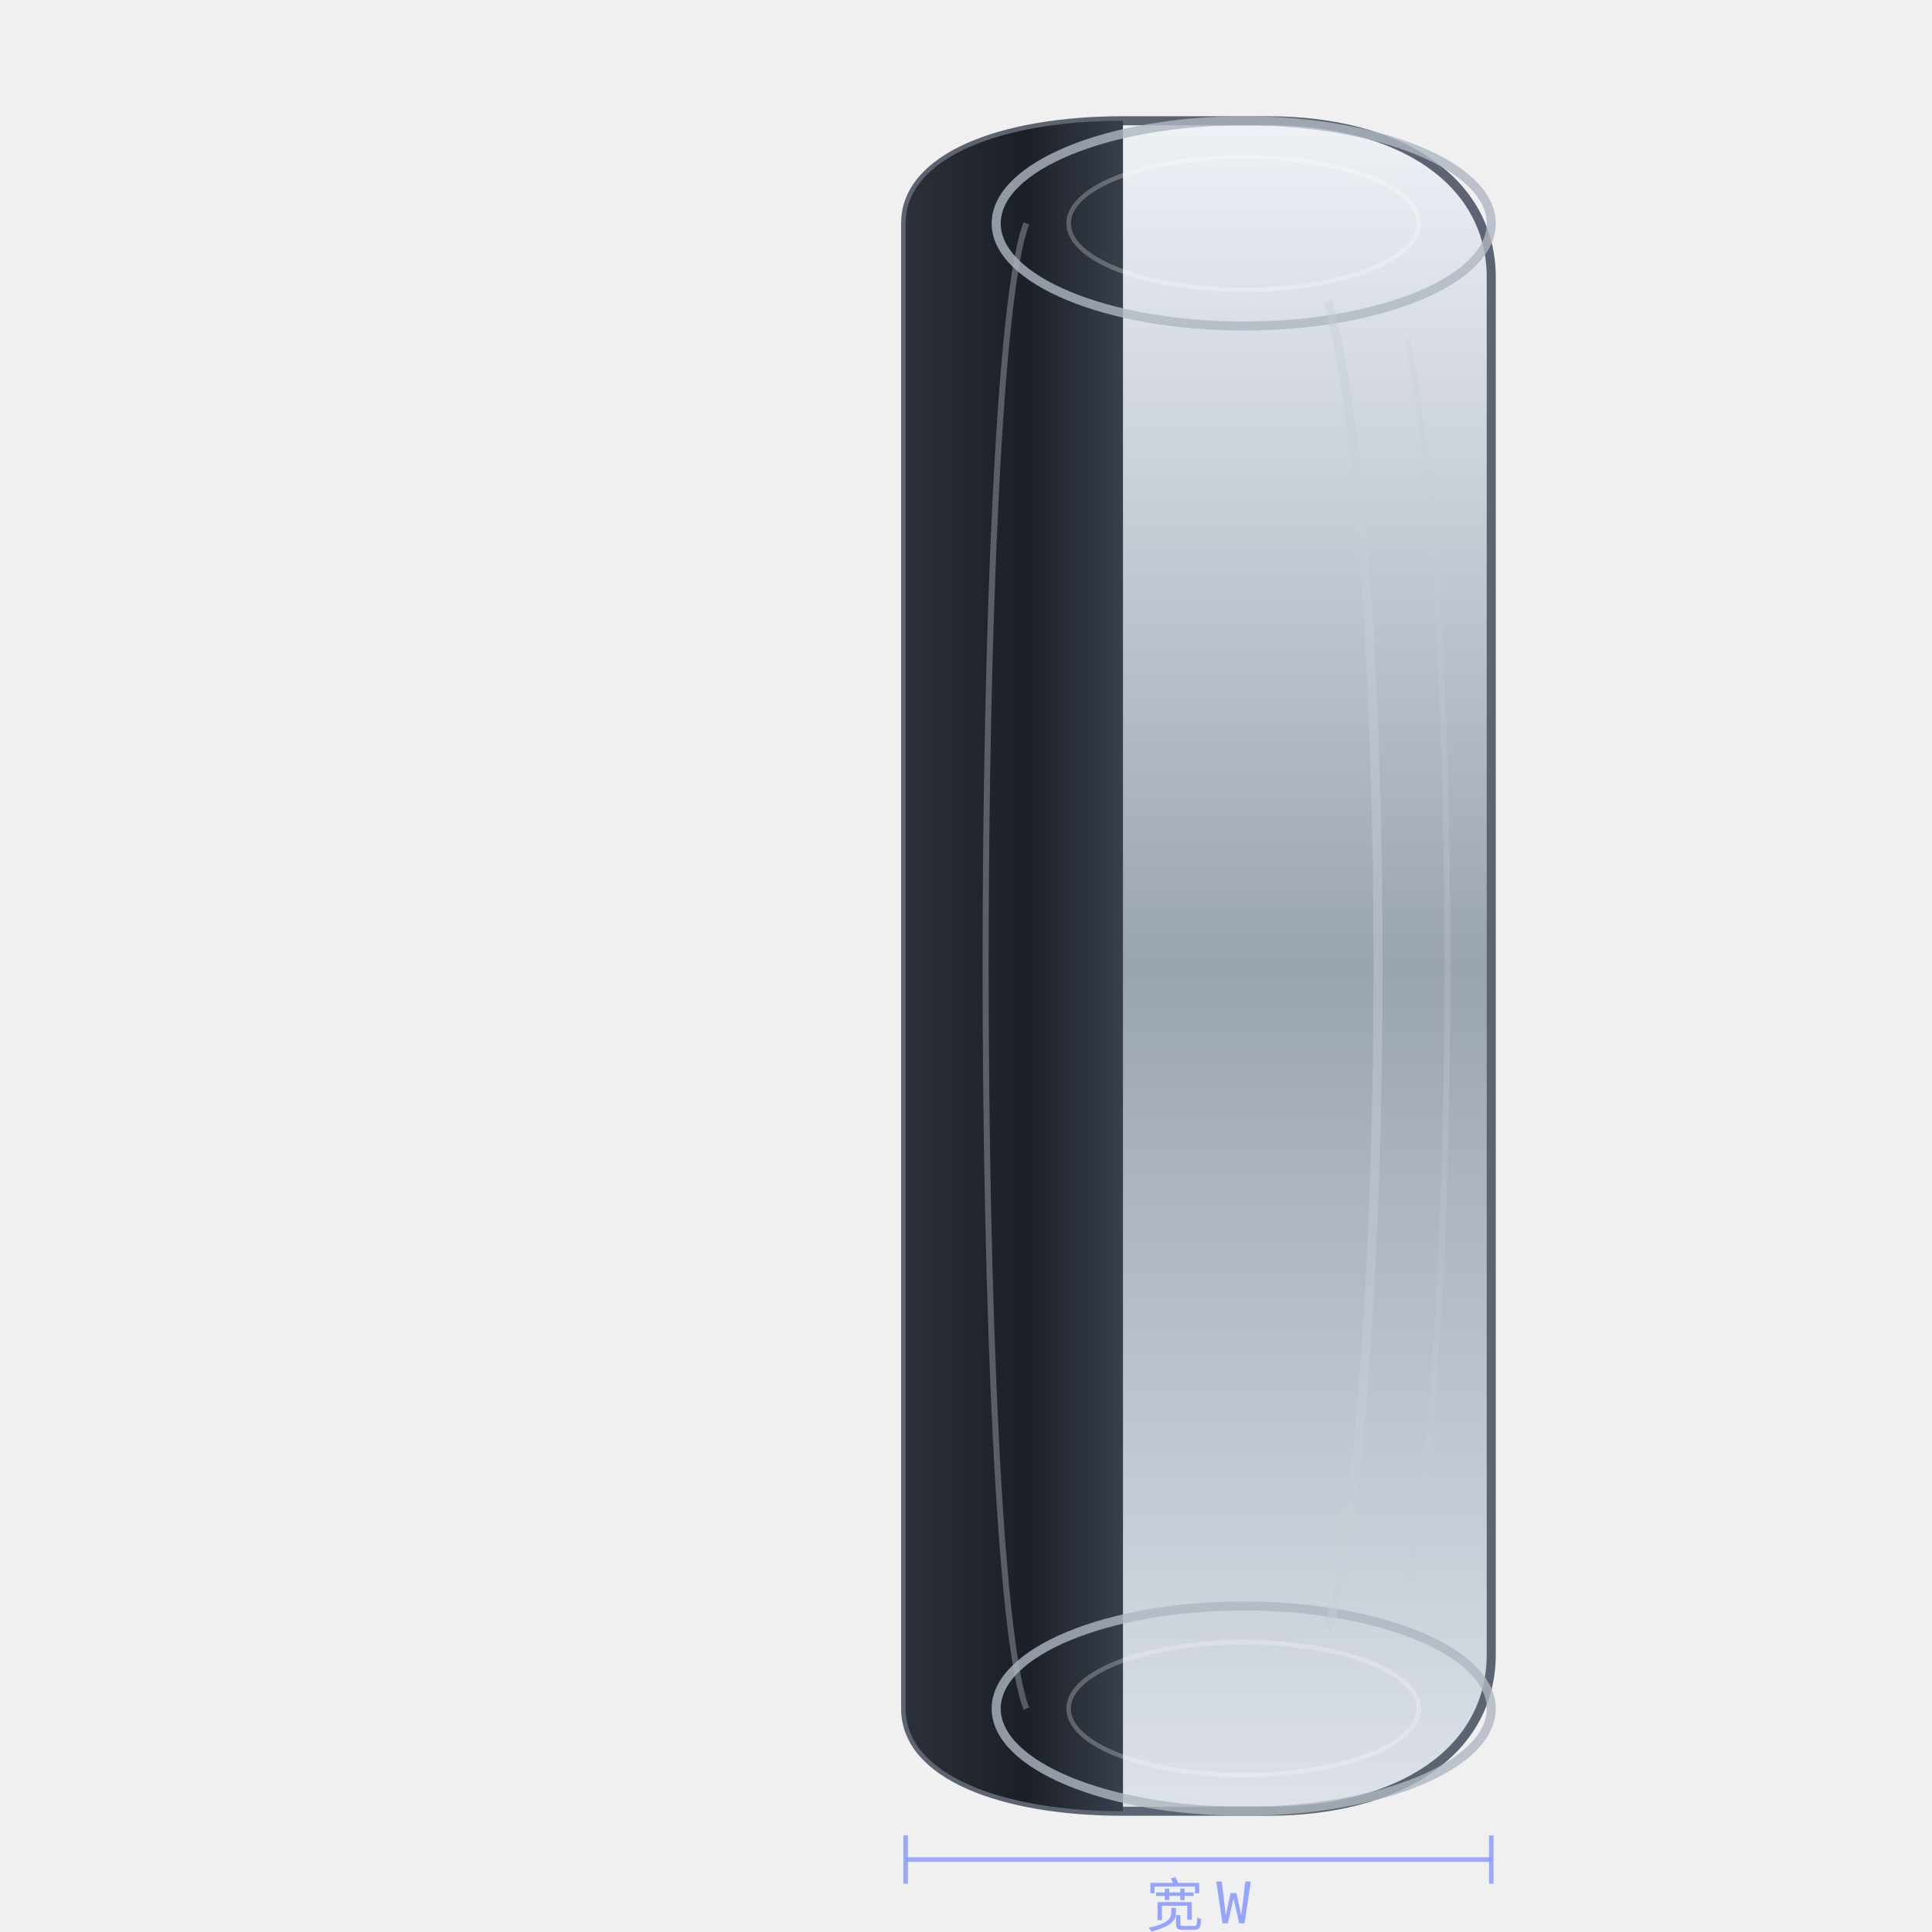
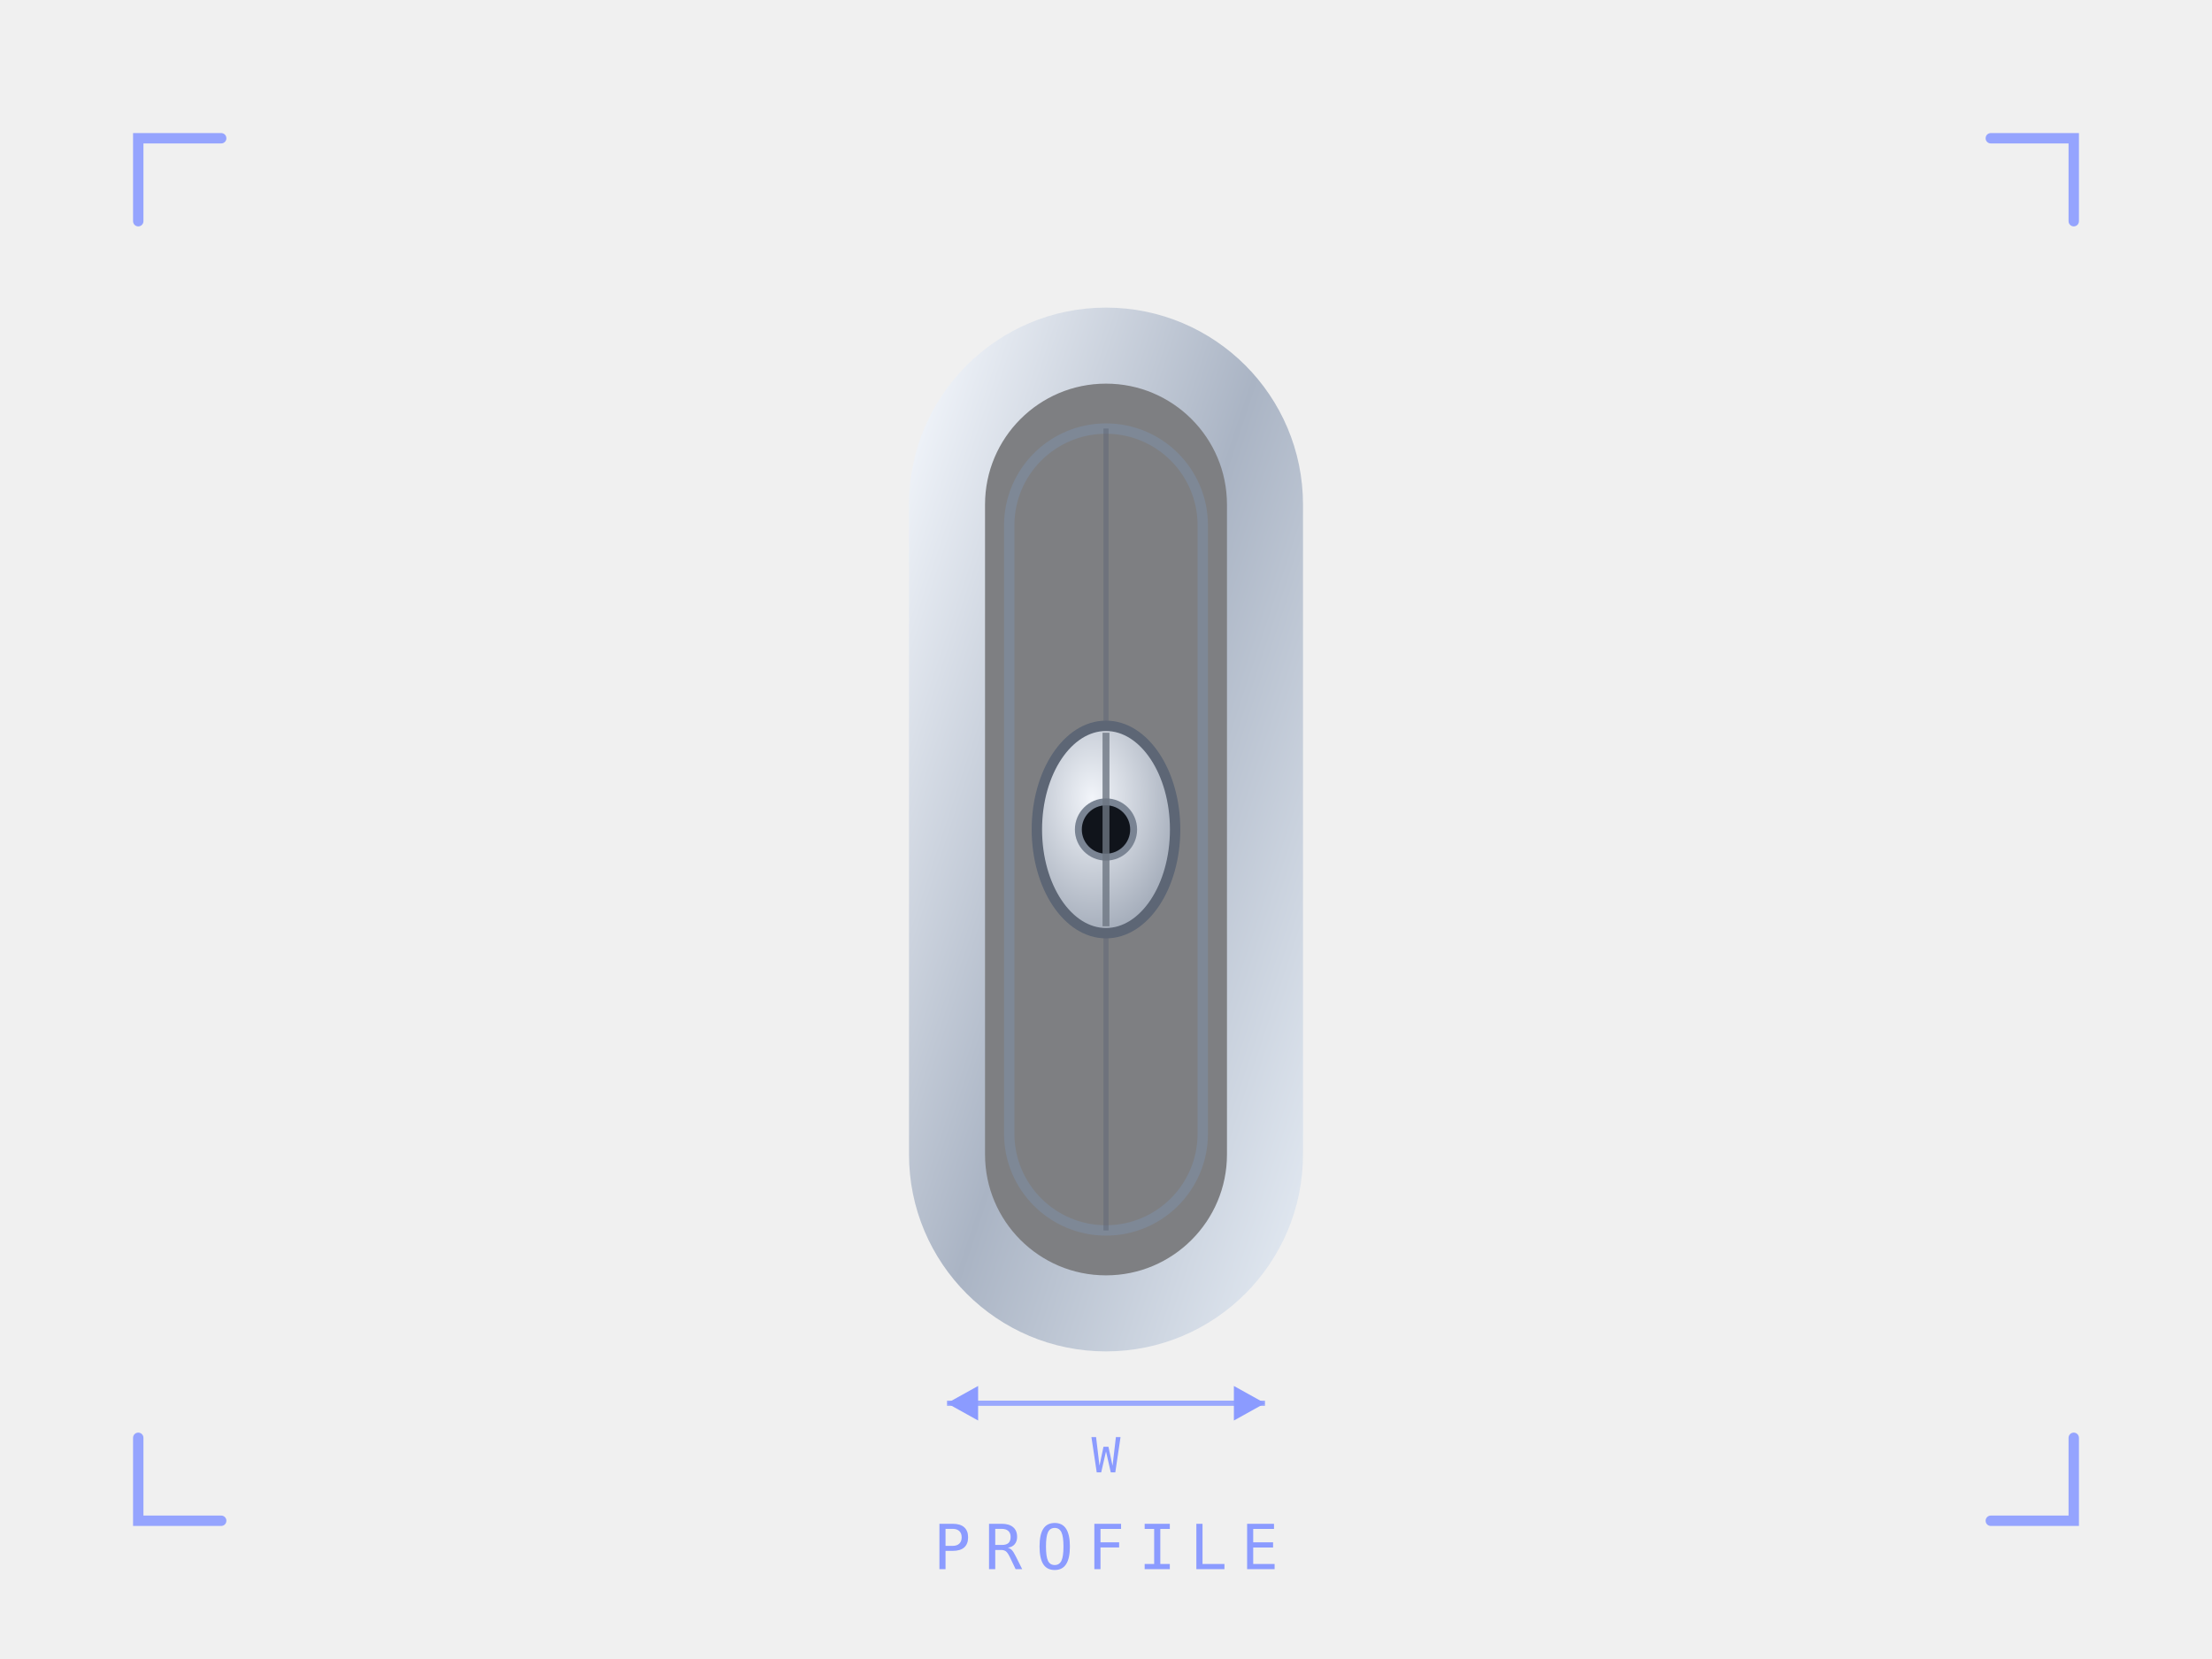
- <svg xmlns="http://www.w3.org/2000/svg" viewBox="0 0 640 640" width="640" height="640">
+ <svg xmlns="http://www.w3.org/2000/svg" viewBox="0 0 640 480" width="640" height="480" role="img" aria-label="轮毂侧面示意">
  <defs>
-     <linearGradient id="sil" x1="0" y1="0" x2="1" y2="1">
-       <stop offset="0" stop-color="#f4f6fa" />
-       <stop offset="0.42" stop-color="#b9c1cd" />
-       <stop offset="0.68" stop-color="#7d8794" />
-       <stop offset="1" stop-color="#d7dde5" />
+     <linearGradient id="rim" x1="0" y1="0" x2="1" y2="1">
+       <stop offset="0" stop-color="#eef2f8" />
+       <stop offset="0.5" stop-color="#aab4c4" />
+       <stop offset="1" stop-color="#dfe6ef" />
    </linearGradient>
-     <linearGradient id="silV" x1="0" y1="0" x2="0" y2="1">
-       <stop offset="0" stop-color="#eef1f6" />
-       <stop offset="0.5" stop-color="#9aa4b1" />
-       <stop offset="1" stop-color="#dde2e9" />
-     </linearGradient>
-     <linearGradient id="dark" x1="0" y1="0" x2="1" y2="0">
-       <stop offset="0" stop-color="#2b303a" />
-       <stop offset="0.55" stop-color="#1b1f27" />
-       <stop offset="1" stop-color="#39404c" />
-     </linearGradient>
-     <radialGradient id="hub" cx="0.4" cy="0.35" r="0.8">
-       <stop offset="0" stop-color="#eef1f6" />
-       <stop offset="1" stop-color="#8b95a3" />
+     <radialGradient id="hub" cx="0.4" cy="0.35" r="0.85">
+       <stop offset="0" stop-color="#f2f5fa" />
+       <stop offset="1" stop-color="#8e98a8" />
    </radialGradient>
  </defs>
-   <path d="M 300,74 C 300,52 332,40 372,40 L 420,40 C 464,40 494,60 494,92 L 494,548 C 494,580 464,600 420,600 L 372,600 C 332,600 300,588 300,566 Z" fill="url(#silV)" stroke="#5b6470" stroke-width="3" />
-   <path d="M 300,74 L 300,566 C 300,588 332,600 372,600 L 372,40 C 332,40 300,52 300,74 Z" fill="url(#dark)" />
-   <path d="M 340,74 C 322,120 322,520 340,566" fill="none" stroke="#c7ced8" stroke-width="2" stroke-opacity="0.35" />
-   <ellipse cx="412" cy="74" rx="82" ry="34" fill="none" stroke="#aeb7c2" stroke-width="3" stroke-opacity="0.8" />
-   <ellipse cx="412" cy="566" rx="82" ry="34" fill="none" stroke="#aeb7c2" stroke-width="3" stroke-opacity="0.8" />
-   <ellipse cx="412" cy="74" rx="58" ry="22" fill="none" stroke="#ffffff" stroke-width="1.5" stroke-opacity="0.25" />
-   <ellipse cx="412" cy="566" rx="58" ry="22" fill="none" stroke="#ffffff" stroke-width="1.5" stroke-opacity="0.25" />
-   <path d="M 440,100 C 462,180 462,460 440,540" fill="none" stroke="#c7ced8" stroke-width="3" stroke-opacity="0.45" />
-   <path d="M 466,112 C 484,190 484,450 466,528" fill="none" stroke="#c7ced8" stroke-width="2" stroke-opacity="0.28" />
-   <g stroke="#8b9bff" stroke-opacity="0.85" stroke-width="1.5">
-     <line x1="300" y1="616" x2="494" y2="616" />
-     <line x1="300" y1="608" x2="300" y2="624" />
-     <line x1="494" y1="608" x2="494" y2="624" />
+   <g stroke="#8b9bff" stroke-width="3" fill="none" stroke-linecap="round" opacity="0.9">
+     <path d="M40 64 V40 H64" />
+     <path d="M600 64 V40 H576" />
+     <path d="M40 416 V440 H64" />
+     <path d="M600 416 V440 H576" />
  </g>
-   <text x="397" y="638" text-anchor="middle" font-family="monospace" font-size="19" fill="#8b9bff" fill-opacity="0.9">宽 W</text>
+   <rect x="274" y="100" width="92" height="280" rx="46" fill="#0c0e14" fill-opacity="0.5" stroke="url(#rim)" stroke-width="22" />
+   <rect x="292" y="124" width="56" height="232" rx="28" fill="none" stroke="#7e8896" stroke-width="3" />
+   <line x1="320" y1="124" x2="320" y2="356" stroke="#5d6675" stroke-width="1.5" opacity="0.5" />
+   <ellipse cx="320" cy="240" rx="20" ry="30" fill="url(#hub)" stroke="#5d6675" stroke-width="3" />
+   <circle cx="320" cy="240" r="8" fill="#10141b" stroke="#7a8493" stroke-width="2" />
+   <g stroke="#6d7682" stroke-width="2" opacity="0.8">
+     <line x1="320" y1="212" x2="320" y2="268" />
+   </g>
+   <g stroke="#8b9bff" stroke-width="1.5" opacity="0.85" fill="none">
+     <line x1="274" y1="406" x2="366" y2="406" />
+   </g>
+   <path d="M274 406 l9 -5 v10 z" fill="#8b9bff" />
+   <path d="M366 406 l-9 -5 v10 z" fill="#8b9bff" />
+   <text x="320" y="426" text-anchor="middle" font-family="'SF Mono',ui-monospace,monospace" font-size="14" letter-spacing="2" fill="#8b9bff">W</text>
+   <text x="320" y="454" text-anchor="middle" font-family="'SF Mono',ui-monospace,monospace" font-size="18" letter-spacing="4" fill="#8b9bff">PROFILE</text>
</svg>
